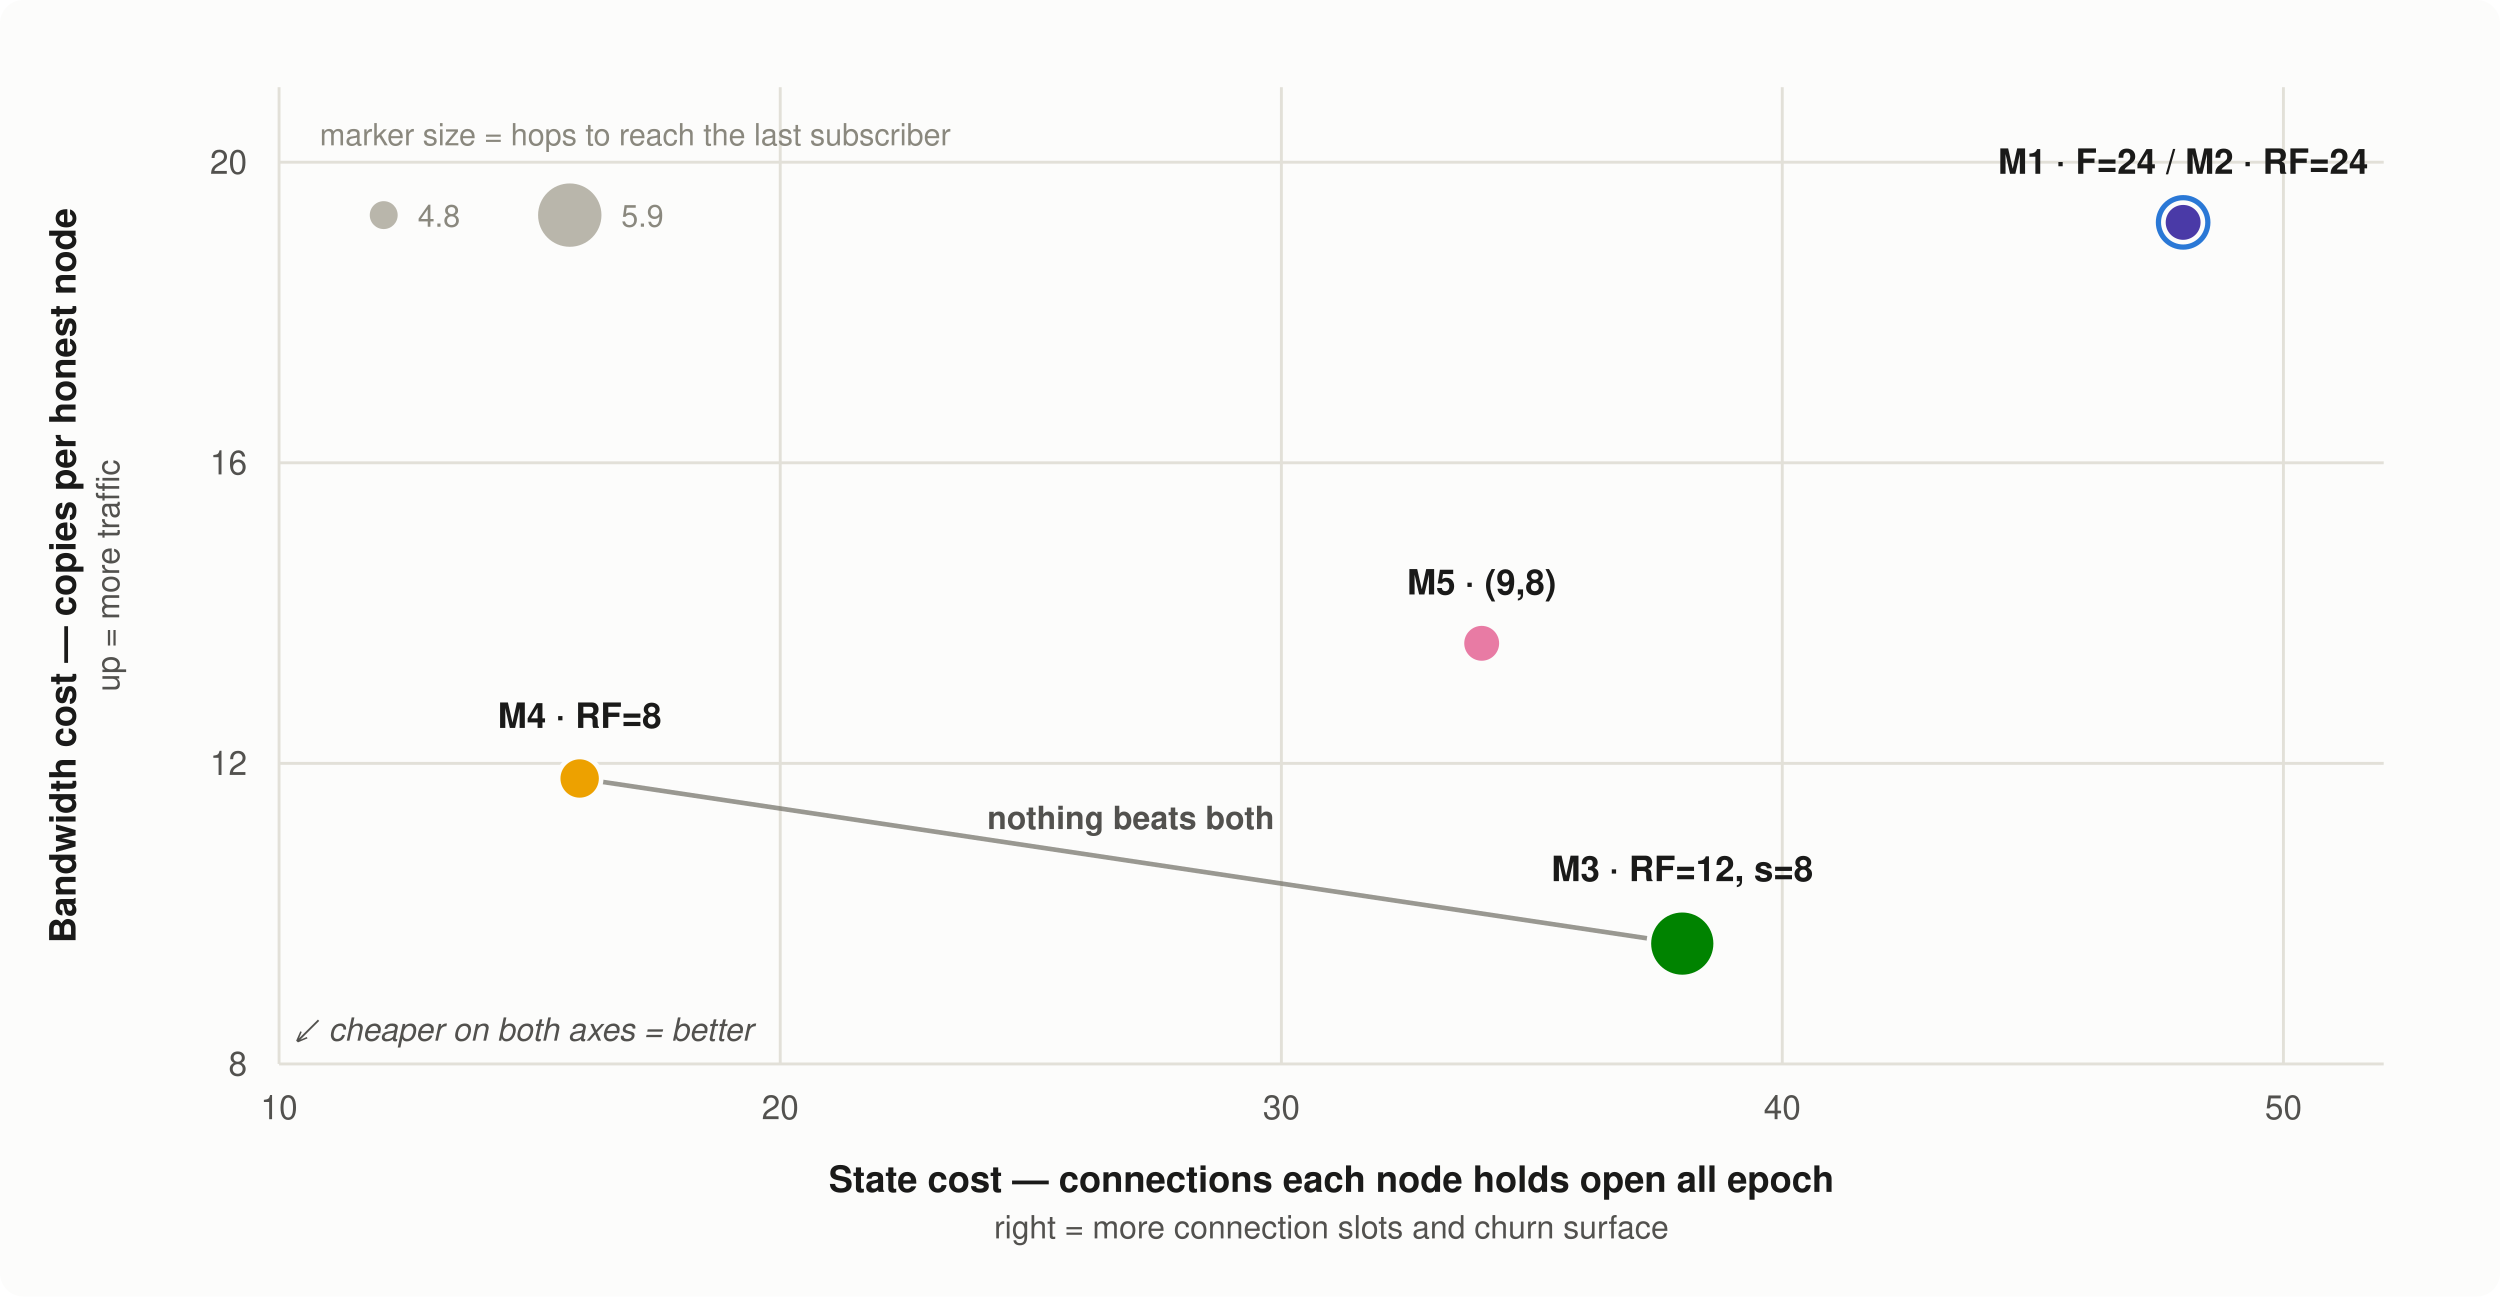
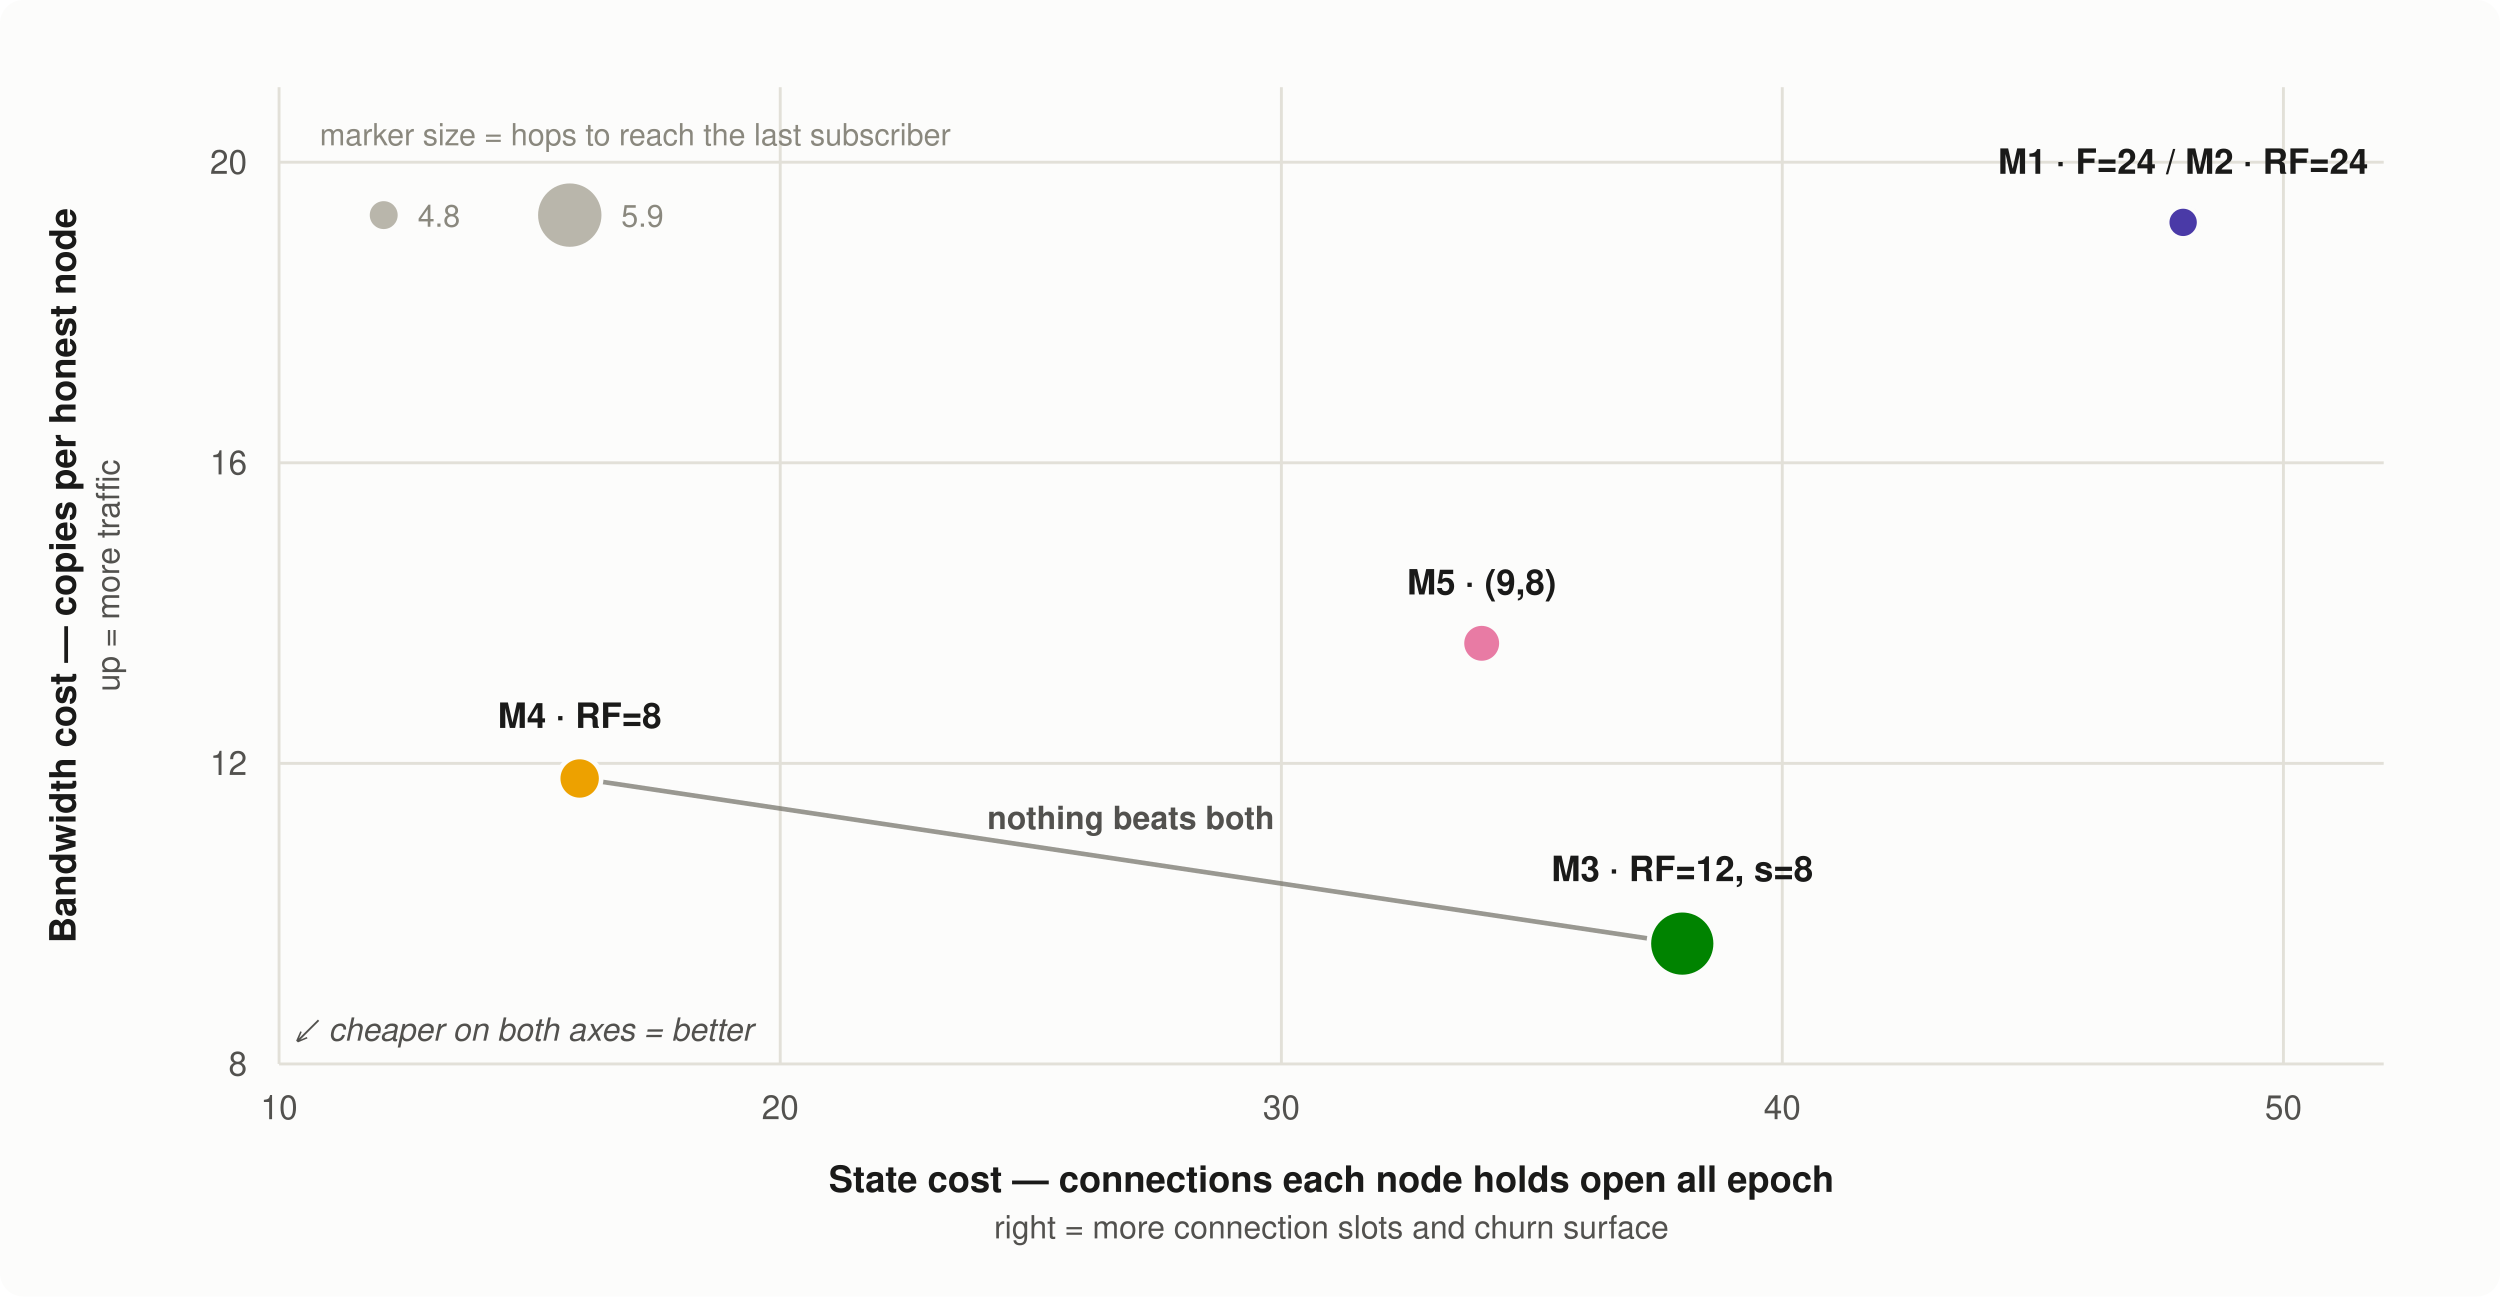
<svg xmlns="http://www.w3.org/2000/svg" viewBox="0 0 860 446" width="860" height="446" role="img" aria-labelledby="t d">
  <rect width="860" height="446" rx="8" fill="#fcfcfb" />
  <line x1="96.0" y1="30.0" x2="96.0" y2="366.0" stroke="#e2e0d8" stroke-width="1.0" />
  <text x="96.0" y="385.0" font-size="11.5" fill="#52514e" font-family="-apple-system,BlinkMacSystemFont,Segoe UI,Helvetica,Arial,sans-serif" text-anchor="middle">10</text>
  <line x1="268.4" y1="30.0" x2="268.4" y2="366.0" stroke="#e2e0d8" stroke-width="1.0" />
  <text x="268.4" y="385.0" font-size="11.5" fill="#52514e" font-family="-apple-system,BlinkMacSystemFont,Segoe UI,Helvetica,Arial,sans-serif" text-anchor="middle">20</text>
  <line x1="440.8" y1="30.0" x2="440.8" y2="366.0" stroke="#e2e0d8" stroke-width="1.0" />
  <text x="440.8" y="385.0" font-size="11.5" fill="#52514e" font-family="-apple-system,BlinkMacSystemFont,Segoe UI,Helvetica,Arial,sans-serif" text-anchor="middle">30</text>
  <line x1="613.1" y1="30.0" x2="613.1" y2="366.0" stroke="#e2e0d8" stroke-width="1.0" />
  <text x="613.1" y="385.0" font-size="11.5" fill="#52514e" font-family="-apple-system,BlinkMacSystemFont,Segoe UI,Helvetica,Arial,sans-serif" text-anchor="middle">40</text>
  <line x1="785.5" y1="30.0" x2="785.5" y2="366.0" stroke="#e2e0d8" stroke-width="1.0" />
  <text x="785.5" y="385.0" font-size="11.5" fill="#52514e" font-family="-apple-system,BlinkMacSystemFont,Segoe UI,Helvetica,Arial,sans-serif" text-anchor="middle">50</text>
  <line x1="96.0" y1="366.0" x2="820.0" y2="366.0" stroke="#e2e0d8" stroke-width="1.0" />
  <text x="85.0" y="370.0" font-size="11.5" fill="#52514e" font-family="-apple-system,BlinkMacSystemFont,Segoe UI,Helvetica,Arial,sans-serif" text-anchor="end">8</text>
  <line x1="96.0" y1="262.6" x2="820.0" y2="262.6" stroke="#e2e0d8" stroke-width="1.0" />
  <text x="85.0" y="266.6" font-size="11.5" fill="#52514e" font-family="-apple-system,BlinkMacSystemFont,Segoe UI,Helvetica,Arial,sans-serif" text-anchor="end">12</text>
  <line x1="96.0" y1="159.2" x2="820.0" y2="159.2" stroke="#e2e0d8" stroke-width="1.0" />
  <text x="85.0" y="163.2" font-size="11.5" fill="#52514e" font-family="-apple-system,BlinkMacSystemFont,Segoe UI,Helvetica,Arial,sans-serif" text-anchor="end">16</text>
  <line x1="96.0" y1="55.8" x2="820.0" y2="55.8" stroke="#e2e0d8" stroke-width="1.0" />
  <text x="85.0" y="59.8" font-size="11.5" fill="#52514e" font-family="-apple-system,BlinkMacSystemFont,Segoe UI,Helvetica,Arial,sans-serif" text-anchor="end">20</text>
  <line x1="199.4" y1="267.8" x2="578.7" y2="324.6" stroke="#6f6d64" stroke-width="1.6" stroke-linecap="round" opacity="0.7" />
  <text x="389.0" y="285.2" font-size="11" fill="#52514e" font-family="-apple-system,BlinkMacSystemFont,Segoe UI,Helvetica,Arial,sans-serif" text-anchor="middle" font-weight="600">nothing beats both</text>
  <circle cx="578.7" cy="324.6" r="11.5" fill="#008300" stroke="#fcfcfb" stroke-width="1.6" />
  <text x="578.7" y="303.1" font-size="12" fill="#1a1a19" font-family="-apple-system,BlinkMacSystemFont,Segoe UI,Helvetica,Arial,sans-serif" text-anchor="middle" font-weight="600">M3 · RF=12, s=8</text>
  <circle cx="199.4" cy="267.8" r="7.4" fill="#eda100" stroke="#fcfcfb" stroke-width="1.6" />
  <text x="199.4" y="250.4" font-size="12" fill="#1a1a19" font-family="-apple-system,BlinkMacSystemFont,Segoe UI,Helvetica,Arial,sans-serif" text-anchor="middle" font-weight="600">M4 · RF=8</text>
  <circle cx="509.7" cy="221.3" r="6.8" fill="#e87ba4" stroke="#fcfcfb" stroke-width="1.6" />
  <text x="509.7" y="204.5" font-size="12" fill="#1a1a19" font-family="-apple-system,BlinkMacSystemFont,Segoe UI,Helvetica,Arial,sans-serif" text-anchor="middle" font-weight="600">M5 · (9,8)</text>
-   <circle cx="751.0" cy="76.5" r="10.2" fill="#2a78d6" stroke="#fcfcfb" stroke-width="1.6" />
-   <circle cx="751.0" cy="76.5" r="6.8" fill="#4a3aa7" stroke="#fcfcfb" stroke-width="1.6" />
+   <circle cx="751.0" cy="76.5" r="6.8" fill="#2a78d6" stroke="#fcfcfb" stroke-width="1.6" />
+   <circle cx="751.0" cy="76.5" r="5.5" fill="#4a3aa7" stroke="#fcfcfb" stroke-width="1.6" />
  <text x="751.0" y="59.8" font-size="12" fill="#1a1a19" font-family="-apple-system,BlinkMacSystemFont,Segoe UI,Helvetica,Arial,sans-serif" text-anchor="middle" font-weight="600">M1 · F=24  /  M2 · RF=24</text>
  <text x="102.0" y="358.0" font-size="11" fill="#52514e" font-family="-apple-system,BlinkMacSystemFont,Segoe UI,Helvetica,Arial,sans-serif" font-style="italic">↙ cheaper on both axes = better</text>
  <text x="110.0" y="50.0" font-size="10.5" fill="#8a887e" font-family="-apple-system,BlinkMacSystemFont,Segoe UI,Helvetica,Arial,sans-serif">marker size = hops to reach the last subscriber</text>
  <circle cx="132.0" cy="74.0" r="5.6" fill="#b9b6ab" stroke="#fcfcfb" stroke-width="1.6" />
  <text x="143.7" y="78.0" font-size="10.5" fill="#8a887e" font-family="-apple-system,BlinkMacSystemFont,Segoe UI,Helvetica,Arial,sans-serif">4.8</text>
  <circle cx="196.0" cy="74.0" r="11.7" fill="#b9b6ab" stroke="#fcfcfb" stroke-width="1.6" />
  <text x="213.7" y="78.0" font-size="10.5" fill="#8a887e" font-family="-apple-system,BlinkMacSystemFont,Segoe UI,Helvetica,Arial,sans-serif">5.9</text>
  <text x="458.0" y="410.0" font-size="12.5" fill="#1a1a19" font-family="-apple-system,BlinkMacSystemFont,Segoe UI,Helvetica,Arial,sans-serif" text-anchor="middle" font-weight="600">State cost — connections each node holds open all epoch</text>
  <text x="458.0" y="426.0" font-size="11" fill="#52514e" font-family="-apple-system,BlinkMacSystemFont,Segoe UI,Helvetica,Arial,sans-serif" text-anchor="middle">right = more connection slots and churn surface</text>
  <text x="0" y="0" transform="translate(26,198.0) rotate(-90)" text-anchor="middle" font-size="12.5" font-weight="600" fill="#1a1a19" font-family="-apple-system,BlinkMacSystemFont,Segoe UI,Helvetica,Arial,sans-serif">Bandwidth cost — copies per honest node</text>
  <text x="0" y="0" transform="translate(41,198.0) rotate(-90)" text-anchor="middle" font-size="11" fill="#52514e" font-family="-apple-system,BlinkMacSystemFont,Segoe UI,Helvetica,Arial,sans-serif">up = more traffic</text>
</svg>
